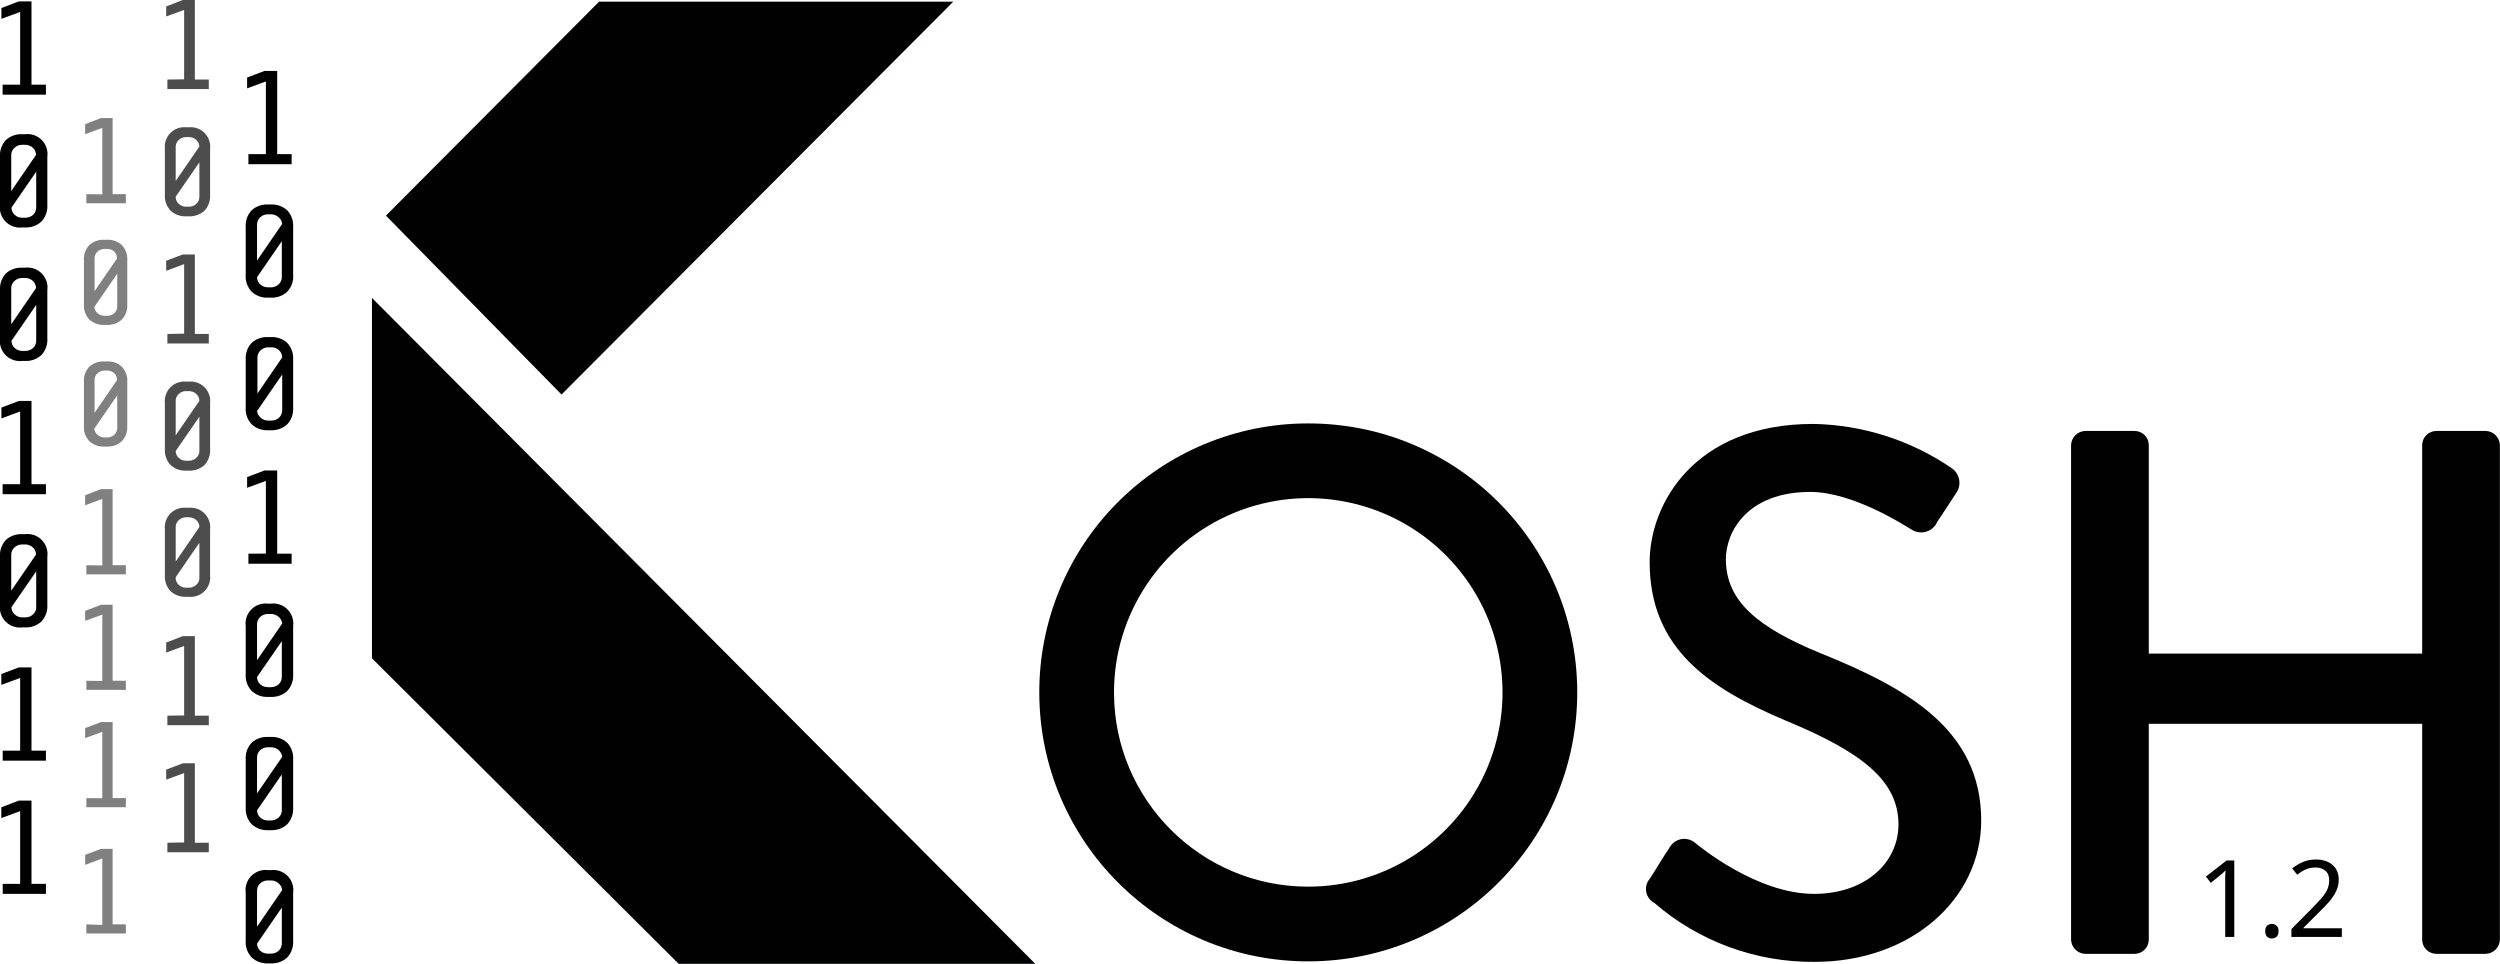
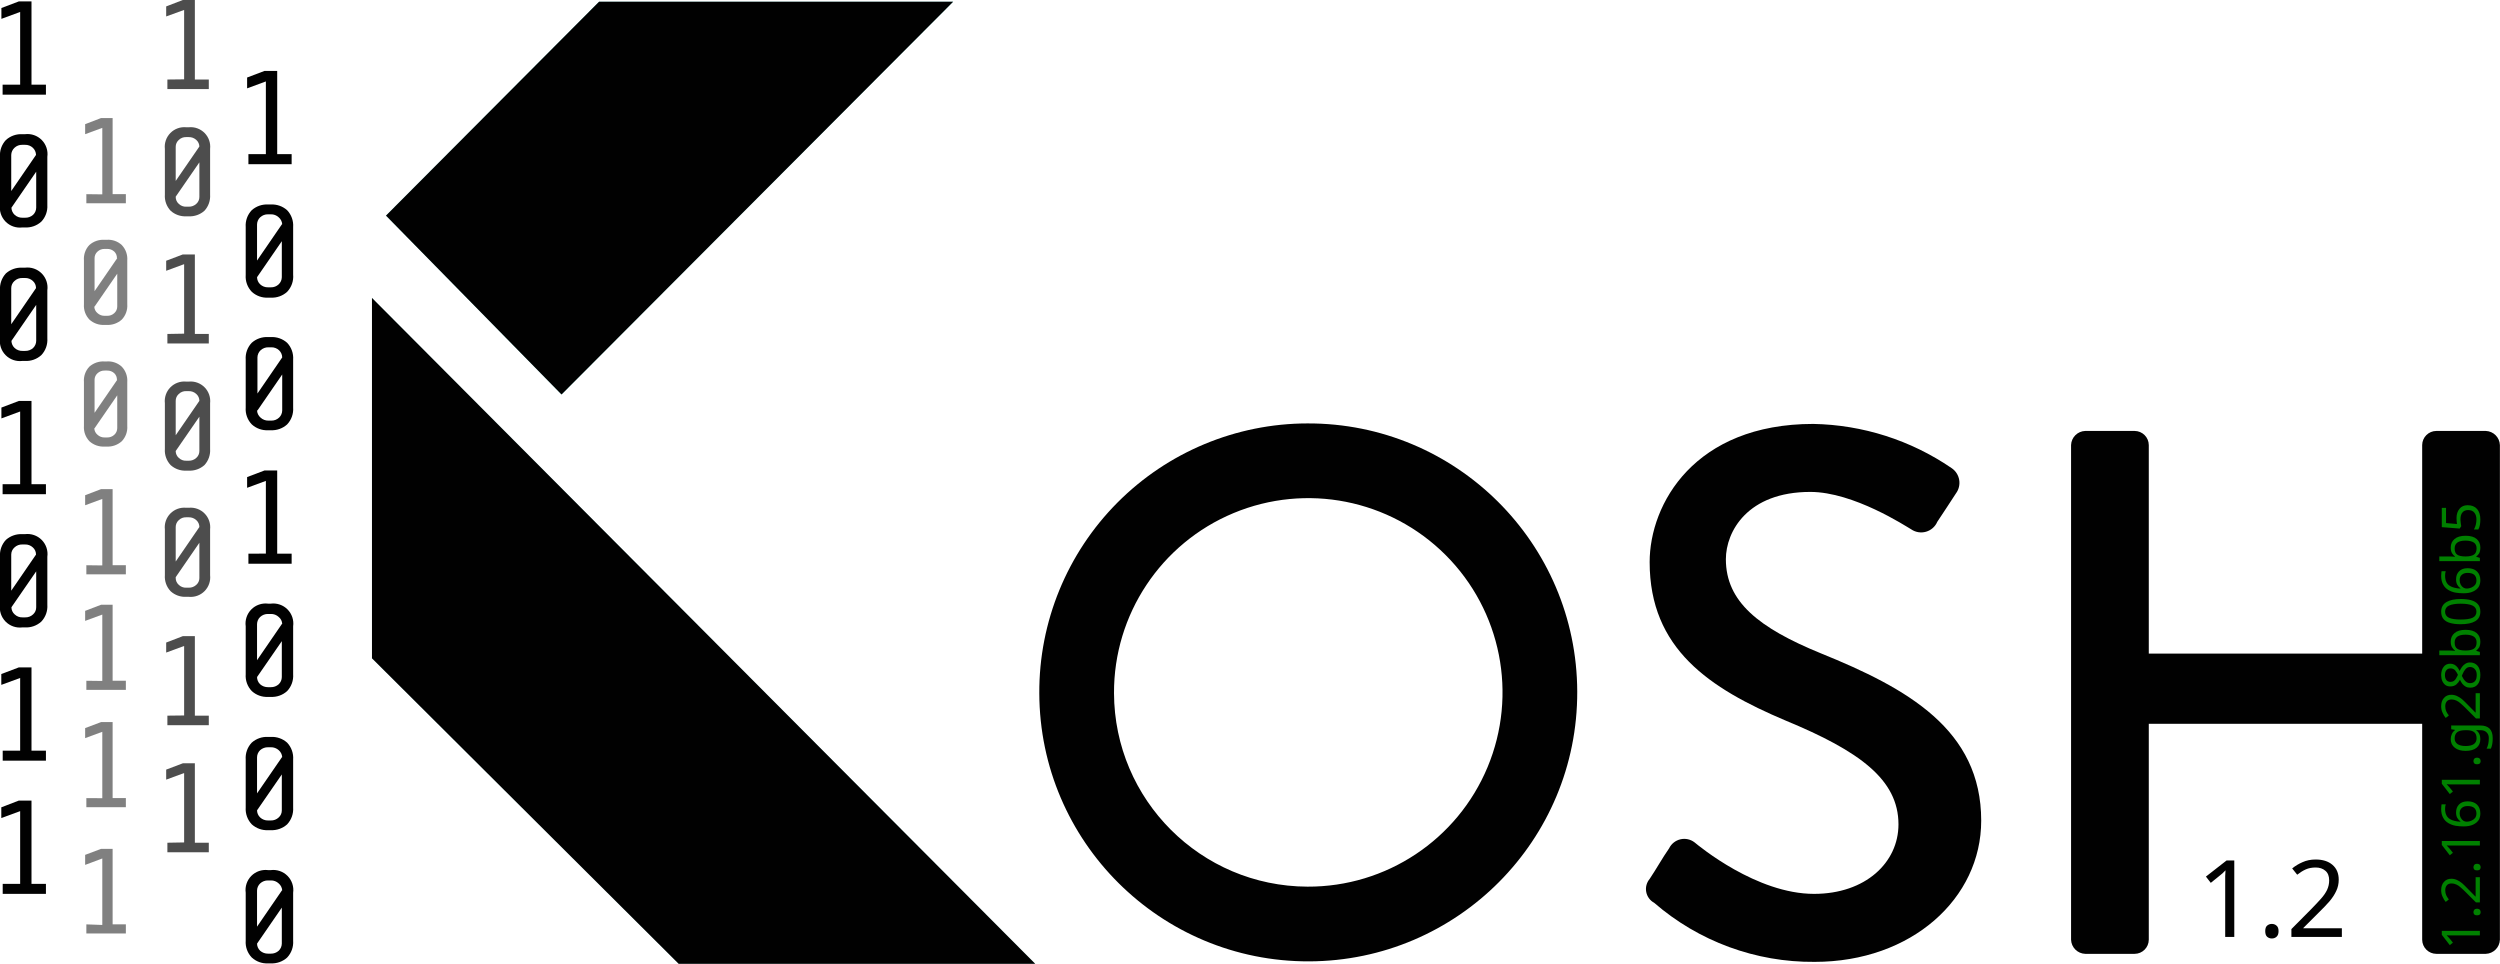
<svg xmlns="http://www.w3.org/2000/svg" viewBox="0 0 249.28 96.1" version="1.1" id="svg5833">
  <defs id="defs5750">
    <style id="style5748">.cls-1{isolation:isolate;}.cls-2,.cls-3,.cls-4,.cls-6{fill:#010101;}.cls-2,.cls-3,.cls-4,.cls-5{mix-blend-mode:multiply;}.cls-3{opacity:0.7;}.cls-4{opacity:0.5;}.cls-5{fill:#afdedc;}</style>
  </defs>
  <path class="cls-2" d="m 0.26,8.44 v 1 h 4.32 v -1 H 3.14 V 0.14 H 1.88 L 0.14,0.8 V 1.88 L 2.01,1.19 v 7.25 z" id="path5752" style="isolation:isolate;mix-blend-mode:multiply;fill:#010101" />
  <path class="cls-2" d="M 4.72,20.45 V 15.64 A 2,2 0 0 0 2.49,13.38 H 2.23 A 2.25,2.25 0 0 0 0.59,13.96 2.21,2.21 0 0 0 0,15.64 v 4.78 a 2,2 0 0 0 2.23,2.26 h 0.26 a 2.24,2.24 0 0 0 1.63,-0.58 2.21,2.21 0 0 0 0.6,-1.65 z m -1.13,-5 -2.47,3.6 v -3.6 a 1,1 0 0 1 0.32,-0.71 1.08,1.08 0 0 1 0.79,-0.3 h 0.26 a 1.09,1.09 0 0 1 0.79,0.3 1,1 0 0 1 0.31,0.68 z m -2.45,5.26 2.47,-3.59 v 3.59 A 1,1 0 0 1 3.3,21.42 1.13,1.13 0 0 1 2.51,21.71 H 2.25 A 1.11,1.11 0 0 1 1.46,21.42 1,1 0 0 1 1.14,20.71 Z" id="path5754" style="isolation:isolate;mix-blend-mode:multiply;fill:#010101" />
  <path class="cls-2" d="M 4.72,33.73 V 28.95 A 2,2 0 0 0 2.49,26.69 H 2.23 A 2.29,2.29 0 0 0 0.59,27.26 2.25,2.25 0 0 0 0,28.95 v 4.78 a 2,2 0 0 0 2.23,2.26 h 0.26 a 2.24,2.24 0 0 0 1.63,-0.58 2.21,2.21 0 0 0 0.6,-1.68 z m -1.13,-5 -2.47,3.6 v -3.6 a 0.94,0.94 0 0 1 0.32,-0.71 1.08,1.08 0 0 1 0.79,-0.3 h 0.26 a 1.09,1.09 0 0 1 0.79,0.3 0.93,0.93 0 0 1 0.31,0.68 z M 1.14,33.99 3.61,30.4 v 3.59 A 1,1 0 0 1 3.3,34.7 1.13,1.13 0 0 1 2.51,34.99 H 2.25 A 1.11,1.11 0 0 1 1.46,34.7 1,1 0 0 1 1.14,33.99 Z" id="path5756" style="isolation:isolate;mix-blend-mode:multiply;fill:#010101" />
  <path class="cls-2" d="m 0.26,48.28 v 1 h 4.32 v -1 H 3.14 v -8.3 H 1.88 l -1.74,0.66 v 1.08 l 1.87,-0.69 v 7.25 z" id="path5758" style="isolation:isolate;mix-blend-mode:multiply;fill:#010101" />
  <path class="cls-2" d="M 4.72,60.3 V 55.52 A 2,2 0 0 0 2.49,53.26 H 2.23 A 2.29,2.29 0 0 0 0.59,53.83 2.23,2.23 0 0 0 0,55.52 v 4.78 a 2,2 0 0 0 2.23,2.26 h 0.26 a 2.24,2.24 0 0 0 1.63,-0.58 2.21,2.21 0 0 0 0.6,-1.68 z m -1.13,-5 -2.47,3.6 v -3.6 a 0.94,0.94 0 0 1 0.32,-0.71 1.08,1.08 0 0 1 0.79,-0.3 h 0.26 a 1.09,1.09 0 0 1 0.79,0.3 0.93,0.93 0 0 1 0.31,0.68 z m -2.45,5.25 2.47,-3.58 v 3.58 A 0.93,0.93 0 0 1 3.3,61.26 1.09,1.09 0 0 1 2.51,61.56 H 2.25 A 1.08,1.08 0 0 1 1.46,61.26 0.94,0.94 0 0 1 1.14,60.55 Z" id="path5760" style="isolation:isolate;mix-blend-mode:multiply;fill:#010101" />
  <path class="cls-2" d="m 0.27,74.85 v 1 h 4.31 v -1 H 3.14 v -8.3 H 1.87 l -1.74,0.66 v 1.08 L 2.01,67.6 v 7.25 z" id="path5762" style="isolation:isolate;mix-blend-mode:multiply;fill:#010101" />
  <path class="cls-2" d="m 0.27,88.13 v 1 h 4.31 v -1 H 3.14 v -8.3 H 1.87 L 0.13,80.5 v 1.07 l 1.88,-0.69 v 7.25 z" id="path5764" style="isolation:isolate;mix-blend-mode:multiply;fill:#010101" />
  <path class="cls-2" d="m 24.77,15.37 v 1 h 4.31 v -1 h -1.44 v -8.3 h -1.26 l -1.74,0.66 v 1.08 l 1.87,-0.69 v 7.25 z" id="path5766" style="isolation:isolate;mix-blend-mode:multiply;fill:#010101" />
  <path class="cls-2" d="M 29.23,27.38 V 22.64 A 2.21,2.21 0 0 0 28.63,20.96 2.26,2.26 0 0 0 27,20.39 h -0.27 a 2.26,2.26 0 0 0 -1.63,0.57 2.21,2.21 0 0 0 -0.6,1.68 v 4.78 a 2.18,2.18 0 0 0 0.61,1.68 2.22,2.22 0 0 0 1.62,0.58 H 27 a 2.26,2.26 0 0 0 1.63,-0.58 2.21,2.21 0 0 0 0.6,-1.72 z m -1.13,-5 -2.47,3.6 v -3.6 a 1,1 0 0 1 0.31,-0.71 1.11,1.11 0 0 1 0.79,-0.3 H 27 a 1.09,1.09 0 0 1 0.79,0.3 1,1 0 0 1 0.35,0.68 z m -2.47,5.26 2.47,-3.59 v 3.59 a 1,1 0 0 1 -0.31,0.71 1.09,1.09 0 0 1 -0.79,0.3 h -0.27 a 1.11,1.11 0 0 1 -0.79,-0.3 1,1 0 0 1 -0.31,-0.71 z" id="path5768" style="isolation:isolate;mix-blend-mode:multiply;fill:#010101" />
  <path class="cls-2" d="M 29.23,40.64 V 35.86 A 2.21,2.21 0 0 0 28.63,34.18 2.26,2.26 0 0 0 27,33.61 h -0.27 a 2.26,2.26 0 0 0 -1.63,0.57 2.21,2.21 0 0 0 -0.6,1.68 v 4.78 a 2.18,2.18 0 0 0 0.61,1.68 2.22,2.22 0 0 0 1.62,0.58 H 27 a 2.26,2.26 0 0 0 1.63,-0.58 2.21,2.21 0 0 0 0.6,-1.68 z m -1.09,-5 -2.47,3.6 v -3.6 a 1,1 0 0 1 0.31,-0.71 1.11,1.11 0 0 1 0.79,-0.3 h 0.27 a 1.09,1.09 0 0 1 0.79,0.3 1,1 0 0 1 0.31,0.71 z m -2.47,5.29 2.47,-3.59 v 3.59 a 1,1 0 0 1 -0.31,0.71 1.09,1.09 0 0 1 -0.79,0.3 h -0.27 a 1.11,1.11 0 0 1 -0.79,-0.3 1,1 0 0 1 -0.35,-0.72 z" id="path5770" style="isolation:isolate;mix-blend-mode:multiply;fill:#010101" />
  <path class="cls-2" d="m 24.77,55.21 v 1 h 4.31 v -1 h -1.44 v -8.3 h -1.26 l -1.74,0.66 v 1.07 l 1.87,-0.69 v 7.25 z" id="path5772" style="isolation:isolate;mix-blend-mode:multiply;fill:#010101" />
  <path class="cls-2" d="M 29.23,67.23 V 62.45 A 2,2 0 0 0 27,60.19 h -0.27 a 2,2 0 0 0 -2.23,2.26 v 4.78 a 2.18,2.18 0 0 0 0.61,1.68 2.22,2.22 0 0 0 1.62,0.58 H 27 a 2.26,2.26 0 0 0 1.63,-0.58 2.21,2.21 0 0 0 0.6,-1.68 z m -1.13,-5 -2.47,3.6 v -3.6 a 1,1 0 0 1 0.31,-0.71 1.11,1.11 0 0 1 0.79,-0.3 H 27 a 1.09,1.09 0 0 1 0.79,0.3 0.93,0.93 0 0 1 0.35,0.68 z m -2.47,5.28 2.47,-3.58 v 3.58 A 1,1 0 0 1 27.79,68.23 1.13,1.13 0 0 1 27,68.52 h -0.27 a 1.15,1.15 0 0 1 -0.79,-0.29 1,1 0 0 1 -0.31,-0.75 z" id="path5774" style="isolation:isolate;mix-blend-mode:multiply;fill:#010101" />
  <path class="cls-2" d="M 29.23,80.52 V 75.74 A 2.22,2.22 0 0 0 28.63,74.05 2.26,2.26 0 0 0 27,73.48 h -0.27 a 2.26,2.26 0 0 0 -1.63,0.57 2.22,2.22 0 0 0 -0.6,1.69 v 4.78 a 2.21,2.21 0 0 0 0.61,1.68 2.26,2.26 0 0 0 1.62,0.58 H 27 a 2.3,2.3 0 0 0 1.63,-0.58 2.24,2.24 0 0 0 0.6,-1.68 z m -1.13,-5 -2.47,3.59 v -3.59 a 1,1 0 0 1 0.31,-0.72 1.15,1.15 0 0 1 0.79,-0.29 H 27 a 1.13,1.13 0 0 1 0.79,0.29 1,1 0 0 1 0.35,0.69 z m -2.47,5.28 2.47,-3.58 v 3.58 a 0.93,0.93 0 0 1 -0.31,0.71 1.09,1.09 0 0 1 -0.79,0.3 h -0.27 a 1.11,1.11 0 0 1 -0.79,-0.3 1,1 0 0 1 -0.31,-0.74 z" id="path5776" style="isolation:isolate;mix-blend-mode:multiply;fill:#010101" />
  <path class="cls-2" d="M 29.23,93.8 V 89.02 A 2,2 0 0 0 27,86.76 h -0.27 a 2,2 0 0 0 -2.23,2.26 v 4.78 a 2.18,2.18 0 0 0 0.61,1.68 2.22,2.22 0 0 0 1.62,0.58 H 27 a 2.26,2.26 0 0 0 1.63,-0.58 2.21,2.21 0 0 0 0.6,-1.68 z m -1.13,-5 -2.47,3.6 v -3.6 a 1,1 0 0 1 0.31,-0.71 1.11,1.11 0 0 1 0.79,-0.3 H 27 a 1.09,1.09 0 0 1 0.79,0.3 1,1 0 0 1 0.35,0.68 z m -2.47,5.29 2.47,-3.59 v 3.59 A 1,1 0 0 1 27.79,94.8 1.13,1.13 0 0 1 27,95.09 H 26.73 A 1.15,1.15 0 0 1 25.94,94.8 1,1 0 0 1 25.63,94.06 Z" id="path5778" style="isolation:isolate;mix-blend-mode:multiply;fill:#010101" />
  <path class="cls-3" d="m 16.69,7.93 v 0.95 h 4.13 V 7.93 H 19.43 V 0 h -1.2 l -1.66,0.64 v 1 l 1.79,-0.65 v 6.92 z" id="path5780" style="opacity:0.7;isolation:isolate;mix-blend-mode:multiply;fill:#010101" />
  <path class="cls-3" d="m 20.95,19.41 v -4.56 a 1.95,1.95 0 0 0 -2.13,-2.16 h -0.25 a 1.95,1.95 0 0 0 -2.13,2.16 v 4.56 a 2.12,2.12 0 0 0 0.58,1.61 2.17,2.17 0 0 0 1.55,0.55 h 0.25 a 2.2,2.2 0 0 0 1.56,-0.55 2.15,2.15 0 0 0 0.57,-1.61 z m -1.07,-4.8 -2.36,3.43 v -3.4 a 0.9,0.9 0 0 1 0.3,-0.68 1,1 0 0 1 0.75,-0.29 h 0.25 a 1.06,1.06 0 0 1 0.76,0.29 0.9,0.9 0 0 1 0.3,0.68 z m -2.36,5 2.36,-3.42 v 3.45 a 0.9,0.9 0 0 1 -0.3,0.68 1.06,1.06 0 0 1 -0.76,0.29 h -0.25 a 1,1 0 0 1 -0.75,-0.29 0.9,0.9 0 0 1 -0.3,-0.68 z" id="path5782" style="opacity:0.7;isolation:isolate;mix-blend-mode:multiply;fill:#010101" />
  <path class="cls-3" d="m 16.69,33.3 v 0.95 h 4.13 V 33.3 h -1.39 v -7.93 h -1.2 L 16.57,26 v 1 l 1.79,-0.66 v 6.93 z" id="path5784" style="opacity:0.7;isolation:isolate;mix-blend-mode:multiply;fill:#010101" />
  <path class="cls-3" d="m 20.95,44.77 v -4.56 a 1.95,1.95 0 0 0 -2.13,-2.16 h -0.25 a 1.95,1.95 0 0 0 -2.13,2.16 v 4.56 a 2.12,2.12 0 0 0 0.58,1.61 2.17,2.17 0 0 0 1.55,0.55 h 0.25 a 2.2,2.2 0 0 0 1.56,-0.55 2.15,2.15 0 0 0 0.57,-1.61 z m -1.07,-4.8 -2.36,3.43 v -3.43 a 0.9,0.9 0 0 1 0.3,-0.68 1,1 0 0 1 0.75,-0.29 h 0.25 a 1.06,1.06 0 0 1 0.76,0.29 0.9,0.9 0 0 1 0.3,0.68 z m -2.36,5 2.36,-3.42 v 3.42 a 0.9,0.9 0 0 1 -0.3,0.68 1.06,1.06 0 0 1 -0.76,0.29 h -0.25 a 1,1 0 0 1 -0.75,-0.29 0.9,0.9 0 0 1 -0.3,-0.64 z" id="path5786" style="opacity:0.7;isolation:isolate;mix-blend-mode:multiply;fill:#010101" />
  <path class="cls-3" d="m 16.69,71.36 v 0.95 h 4.13 v -0.95 h -1.39 v -7.93 h -1.2 l -1.66,0.64 v 1 l 1.79,-0.66 v 6.93 z" id="path5788" style="opacity:0.7;isolation:isolate;mix-blend-mode:multiply;fill:#010101" />
  <path class="cls-3" d="m 20.95,57.35 v -4.56 a 1.95,1.95 0 0 0 -2.13,-2.16 h -0.25 a 1.95,1.95 0 0 0 -2.13,2.16 v 4.56 a 2.1,2.1 0 0 0 0.58,1.61 2.13,2.13 0 0 0 1.55,0.55 h 0.25 a 1.95,1.95 0 0 0 2.13,-2.16 z m -1.07,-4.8 -2.36,3.44 v -3.44 a 0.91,0.91 0 0 1 0.3,-0.68 1,1 0 0 1 0.75,-0.29 h 0.25 a 1.06,1.06 0 0 1 0.76,0.29 0.91,0.91 0 0 1 0.3,0.68 z m -2.36,5 2.36,-3.43 v 3.52 a 0.89,0.89 0 0 1 -0.3,0.67 1.06,1.06 0 0 1 -0.76,0.29 h -0.25 a 1,1 0 0 1 -0.75,-0.29 0.89,0.89 0 0 1 -0.3,-0.67 z" id="path5790" style="opacity:0.7;isolation:isolate;mix-blend-mode:multiply;fill:#010101" />
  <path class="cls-3" d="m 16.69,84.03 v 0.95 h 4.13 v -0.95 h -1.39 v -7.92 h -1.2 l -1.66,0.63 v 1 l 1.79,-0.66 V 84 Z" id="path5792" style="opacity:0.7;isolation:isolate;mix-blend-mode:multiply;fill:#010101" />
  <path class="cls-4" d="m 8.61,19.36 v 0.91 h 3.94 v -0.91 h -1.32 v -7.59 h -1.15 l -1.59,0.61 v 1 l 1.71,-0.63 v 6.63 z" id="path5794" style="opacity:0.5;isolation:isolate;mix-blend-mode:multiply;fill:#010101" />
  <path class="cls-4" d="m 12.69,30.34 v -4.37 a 2,2 0 0 0 -0.55,-1.54 2,2 0 0 0 -1.49,-0.52 h -0.24 a 2.09,2.09 0 0 0 -1.5,0.52 2,2 0 0 0 -0.54,1.54 v 4.37 a 2,2 0 0 0 0.55,1.53 2.07,2.07 0 0 0 1.49,0.53 h 0.24 a 2.09,2.09 0 0 0 1.49,-0.53 2,2 0 0 0 0.55,-1.53 z m -1,-4.6 -2.26,3.29 v -3.29 a 0.87,0.87 0 0 1 0.29,-0.65 1,1 0 0 1 0.72,-0.27 h 0.24 a 1,1 0 0 1 0.72,0.27 0.87,0.87 0 0 1 0.26,0.65 z m -2.26,4.83 2.26,-3.28 v 3.28 a 0.87,0.87 0 0 1 -0.29,0.65 1,1 0 0 1 -0.72,0.27 H 10.44 A 1,1 0 0 1 9.72,31.22 0.87,0.87 0 0 1 9.4,30.57 Z" id="path5796" style="opacity:0.5;isolation:isolate;mix-blend-mode:multiply;fill:#010101" />
  <path class="cls-4" d="m 8.61,67.88 v 0.91 h 3.94 V 67.88 H 11.23 V 60.3 h -1.15 l -1.59,0.61 v 1 l 1.71,-0.63 v 6.62 z" id="path5798" style="opacity:0.5;isolation:isolate;mix-blend-mode:multiply;fill:#010101" />
  <path class="cls-4" d="m 8.61,92.17 v 0.91 h 3.94 v -0.91 h -1.32 v -7.53 h -1.15 l -1.59,0.6 v 1 L 10.2,85.6 v 6.63 z" id="path5800" style="opacity:0.5;isolation:isolate;mix-blend-mode:multiply;fill:#010101" />
  <path class="cls-4" d="m 8.61,56.36 v 0.91 h 3.94 v -0.91 h -1.32 v -7.59 h -1.15 l -1.59,0.61 v 1 l 1.71,-0.63 v 6.63 z" id="path5802" style="opacity:0.5;isolation:isolate;mix-blend-mode:multiply;fill:#010101" />
  <path class="cls-4" d="M 12.69,42.47 V 38.1 a 2,2 0 0 0 -0.55,-1.54 2,2 0 0 0 -1.49,-0.52 h -0.24 a 2.09,2.09 0 0 0 -1.5,0.52 2,2 0 0 0 -0.54,1.54 v 4.37 a 2,2 0 0 0 0.55,1.53 2.07,2.07 0 0 0 1.49,0.53 h 0.24 A 2.09,2.09 0 0 0 12.14,44 2,2 0 0 0 12.69,42.47 Z m -1,-4.6 -2.26,3.29 v -3.29 a 0.87,0.87 0 0 1 0.29,-0.65 1,1 0 0 1 0.72,-0.27 h 0.24 a 1,1 0 0 1 0.72,0.27 0.87,0.87 0 0 1 0.26,0.65 z m -2.26,4.83 2.26,-3.28 v 3.28 a 0.89,0.89 0 0 1 -0.29,0.65 1,1 0 0 1 -0.72,0.27 H 10.44 A 1,1 0 0 1 9.72,43.35 0.89,0.89 0 0 1 9.4,42.7 Z" id="path5804" style="opacity:0.5;isolation:isolate;mix-blend-mode:multiply;fill:#010101" />
  <path class="cls-4" d="m 8.61,79.58 v 0.91 h 3.94 V 79.58 H 11.23 V 72 h -1.15 l -1.59,0.6 v 1 l 1.71,-0.63 v 6.62 z" id="path5806" style="opacity:0.5;isolation:isolate;mix-blend-mode:multiply;fill:#010101" />
  <polygon class="cls-5" points="37.09,29.71 37.09,65.64 67.67,96.1 103.22,96.1 " id="polygon5808" style="isolation:isolate;mix-blend-mode:multiply;fill:#afdedc" />
  <polygon class="cls-5" points="55.99,39.33 95.04,0.17 59.74,0.17 38.49,21.5 " id="polygon5810" style="isolation:isolate;mix-blend-mode:multiply;fill:#afdedc" />
  <polygon class="cls-5" points="55.99,39.33 95.04,0.17 59.74,0.17 38.49,21.5 " id="polygon5812" style="isolation:isolate;mix-blend-mode:multiply;fill:#afdedc" />
  <polygon class="cls-6" points="55.99,39.33 95.04,0.17 59.74,0.17 38.49,21.5 " id="polygon5814" style="isolation:isolate;fill:#010101" />
  <polygon class="cls-6" points="37.09,29.71 37.09,65.64 67.67,96.1 103.22,96.1 " id="polygon5816" style="isolation:isolate;fill:#010101" />
  <path class="cls-6" d="m 130.37,42.22 a 26.82,26.82 0 1 1 -26.74,26.9 26.78,26.78 0 0 1 26.74,-26.9 z m 0,46.19 a 19.37,19.37 0 1 0 -19.29,-19.29 19.36,19.36 0 0 0 19.29,19.29 z" id="path5818" style="isolation:isolate;fill:#010101" />
  <path class="cls-6" d="m 164.49,87.64 c 0.67,-1 1.27,-2.09 1.94,-3.05 a 1.68,1.68 0 0 1 2.53,-0.6 c 0.45,0.37 6.19,5.14 11.92,5.14 5.14,0 8.42,-3.13 8.42,-6.93 0,-4.47 -3.88,-7.3 -11.25,-10.35 -7.6,-3.21 -13.56,-7.15 -13.56,-15.8 0,-5.81 4.47,-13.78 16.32,-13.78 a 25.25,25.25 0 0 1 13.78,4.4 1.77,1.77 0 0 1 0.44,2.53 c -0.59,0.9 -1.26,1.94 -1.86,2.83 a 1.75,1.75 0 0 1 -2.6,0.75 c -0.53,-0.3 -5.74,-3.73 -10.06,-3.73 -6.26,0 -8.42,3.95 -8.42,6.71 0,4.24 3.28,6.85 9.46,9.38 8.64,3.5 16,7.6 16,16.69 0,7.75 -6.93,14.08 -16.61,14.08 a 24.11,24.11 0 0 1 -16,-5.89 1.56,1.56 0 0 1 -0.45,-2.38 z" id="path5820" style="isolation:isolate;fill:#010101" />
  <path class="cls-6" d="m 206.51,44.38 a 1.46,1.46 0 0 1 1.42,-1.41 h 4.91 a 1.42,1.42 0 0 1 1.42,1.41 v 20.79 h 27.26 V 44.38 a 1.42,1.42 0 0 1 1.42,-1.41 h 4.92 a 1.46,1.46 0 0 1 1.41,1.41 V 93.7 a 1.46,1.46 0 0 1 -1.41,1.41 h -4.92 A 1.42,1.42 0 0 1 241.52,93.7 V 72.17 H 214.26 V 93.7 a 1.42,1.42 0 0 1 -1.42,1.41 h -4.91 a 1.46,1.46 0 0 1 -1.42,-1.41 z" id="path5822" style="isolation:isolate;fill:#010101" />
  <text xml:space="preserve" style="font-style:normal;font-weight:normal;font-size:40px;line-height:1.25;font-family:sans-serif;letter-spacing:0px;word-spacing:0px;fill:#010101;fill-opacity:1;stroke:none;" x="219.004" y="93.422" id="text4318">
    <tspan id="tspan4316" x="219.004" y="93.422" style="font-style:normal;font-variant:normal;font-weight:normal;font-stretch:normal;font-size:10.667px;font-family:sans-serif;-inkscape-font-specification:'sans-serif, Normal';font-variant-ligatures:normal;font-variant-caps:normal;font-variant-numeric:normal;font-feature-settings:normal;text-align:start;writing-mode:lr-tb;text-anchor:start;fill:#010101;fill-opacity:1;">1.2</tspan>
  </text>
  <text xml:space="preserve" style="font-style:normal;font-weight:normal;font-size:40px;line-height:1.25;font-family:sans-serif;letter-spacing:0px;word-spacing:0px;fill:#000000;fill-opacity:1;stroke:none" x="-94.71" y="247.271" id="text4402" transform="rotate(-90)">
-     <tspan id="tspan4400" x="-94.71" y="247.271" style="font-style:normal;font-variant:normal;font-weight:normal;font-stretch:normal;font-size:5.333px;font-family:sans-serif;-inkscape-font-specification:'sans-serif, Normal';font-variant-ligatures:normal;font-variant-caps:normal;font-variant-numeric:normal;font-feature-settings:normal;text-align:start;writing-mode:lr-tb;text-anchor:start;fill:#008000" />
+     <tspan id="tspan4400" x="-94.71" y="247.271" style="font-style:normal;font-variant:normal;font-weight:normal;font-stretch:normal;font-size:5.333px;font-family:sans-serif;-inkscape-font-specification:'sans-serif, Normal';font-variant-ligatures:normal;font-variant-caps:normal;font-variant-numeric:normal;font-feature-settings:normal;text-align:start;writing-mode:lr-tb;text-anchor:start;fill:#008000">1.2.161.g28b06b5 </tspan>
  </text>
</svg>
